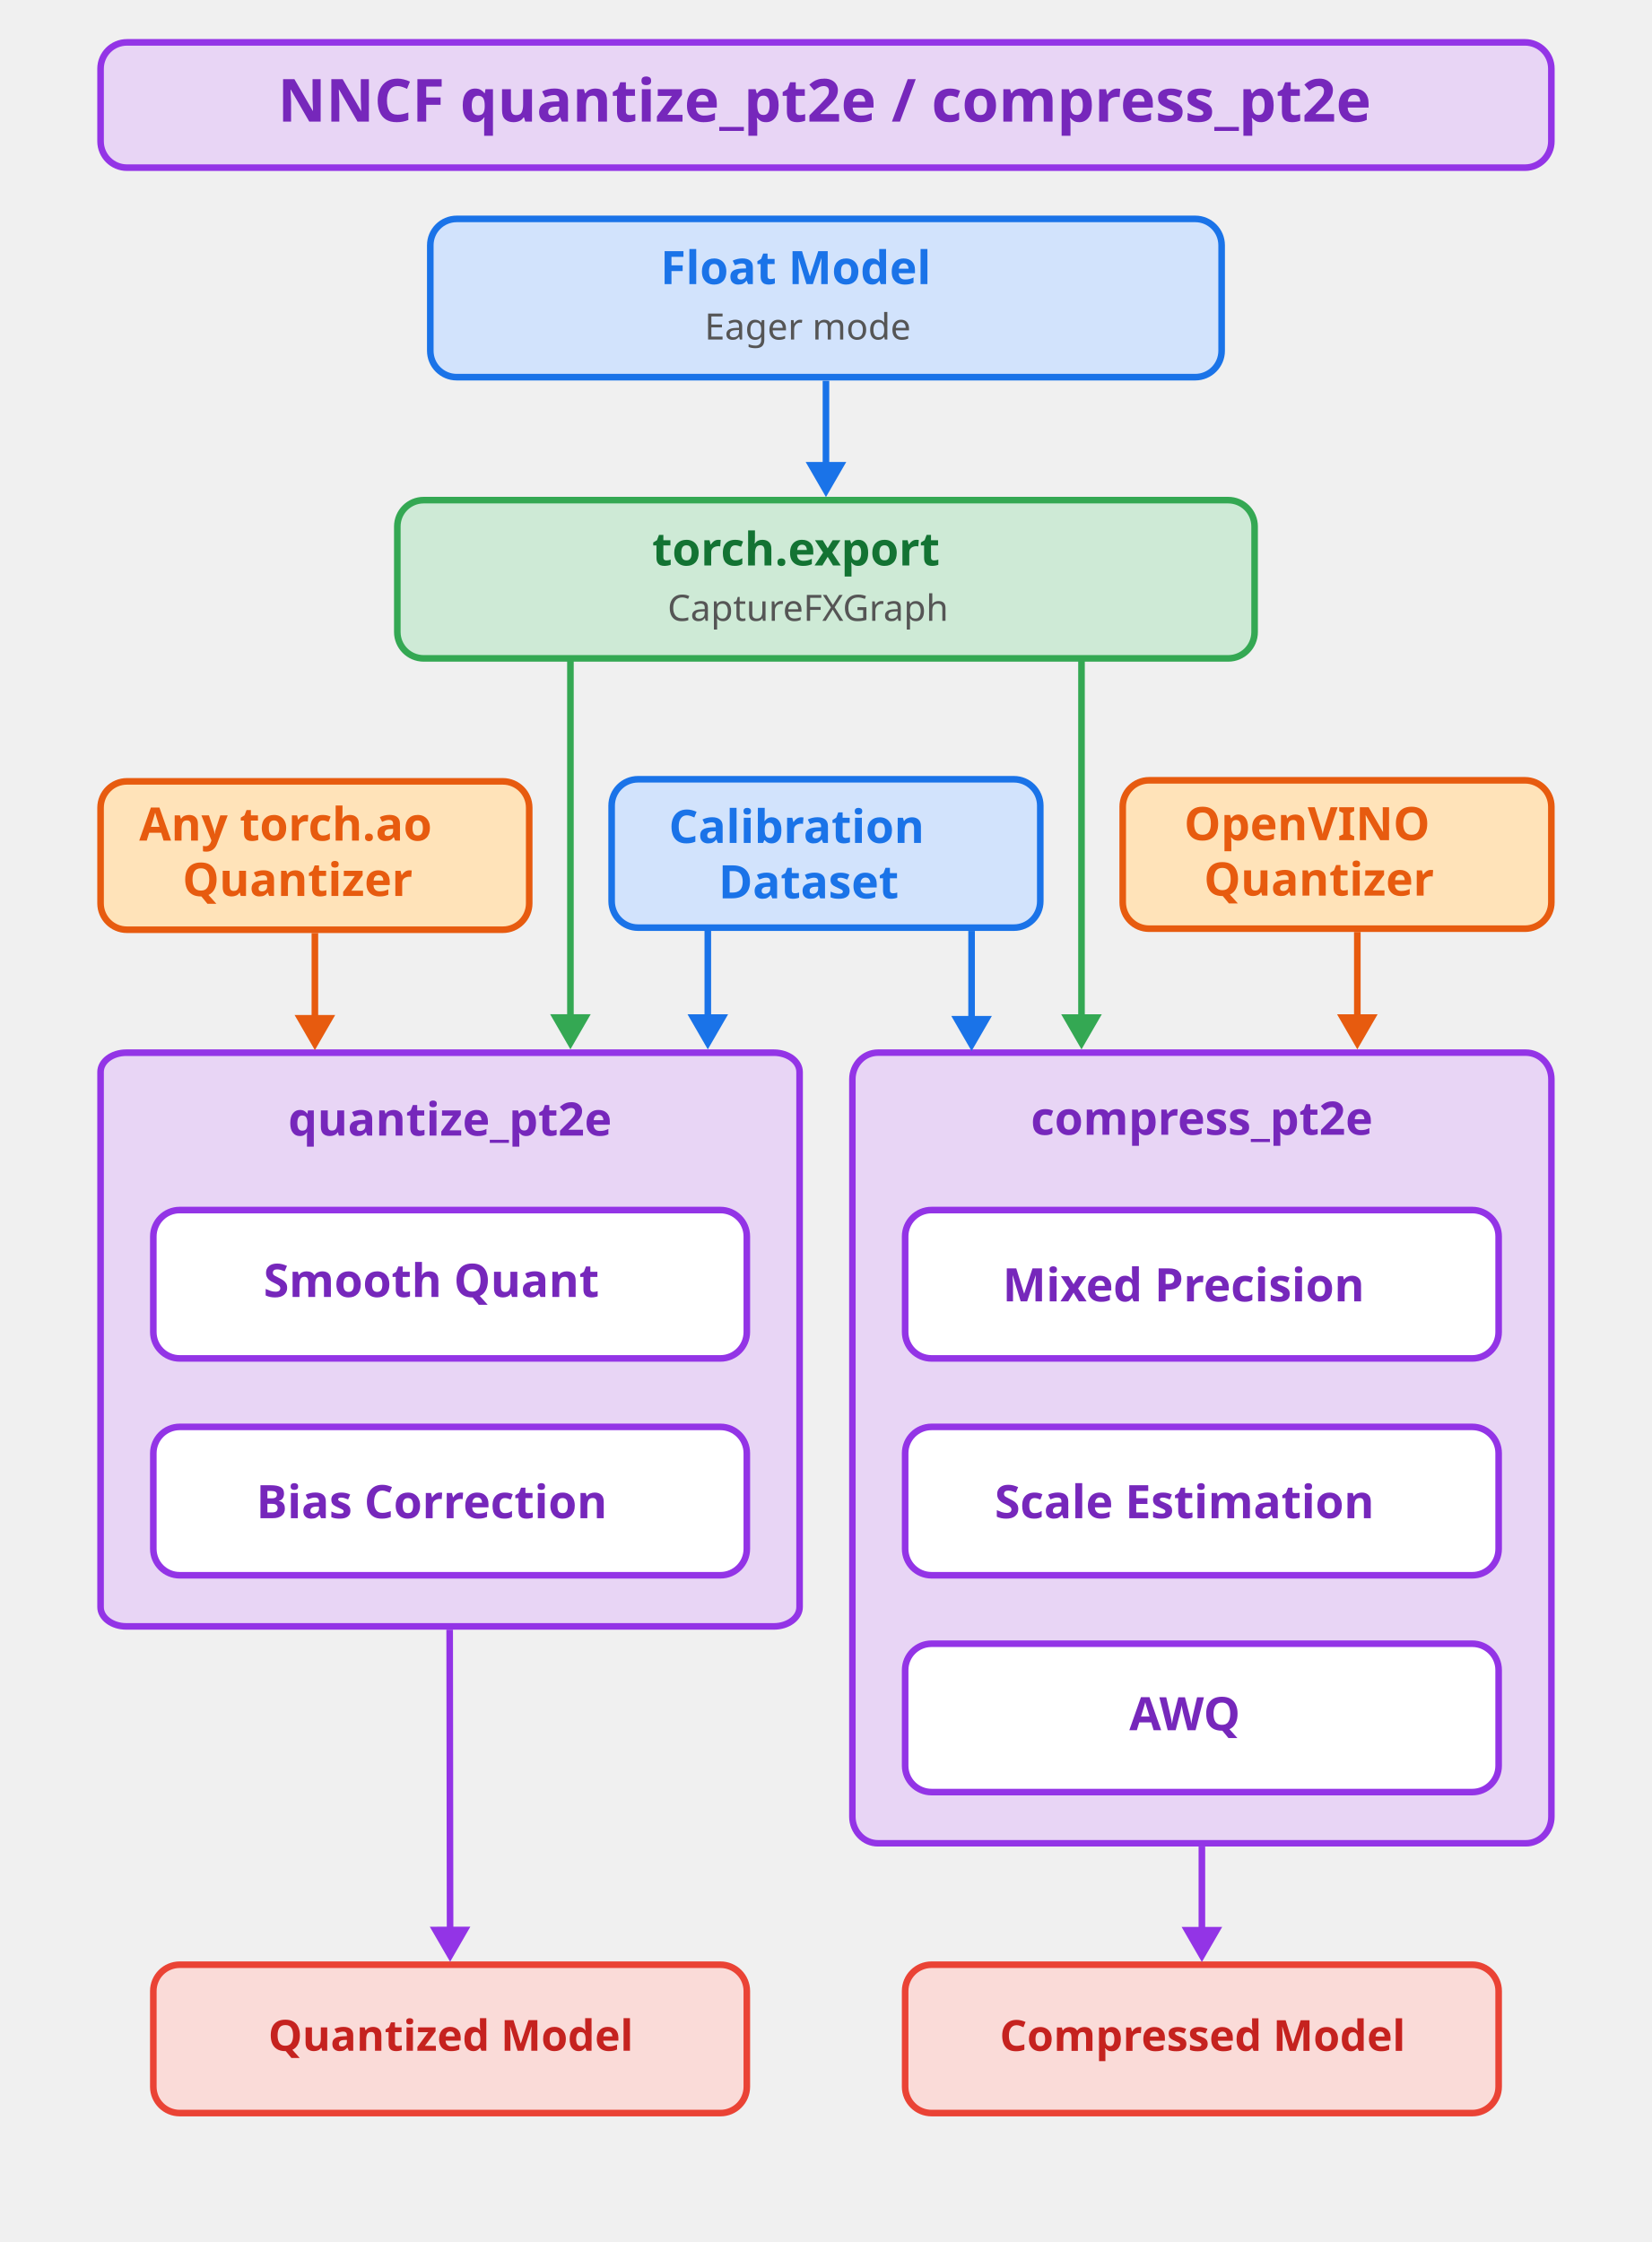
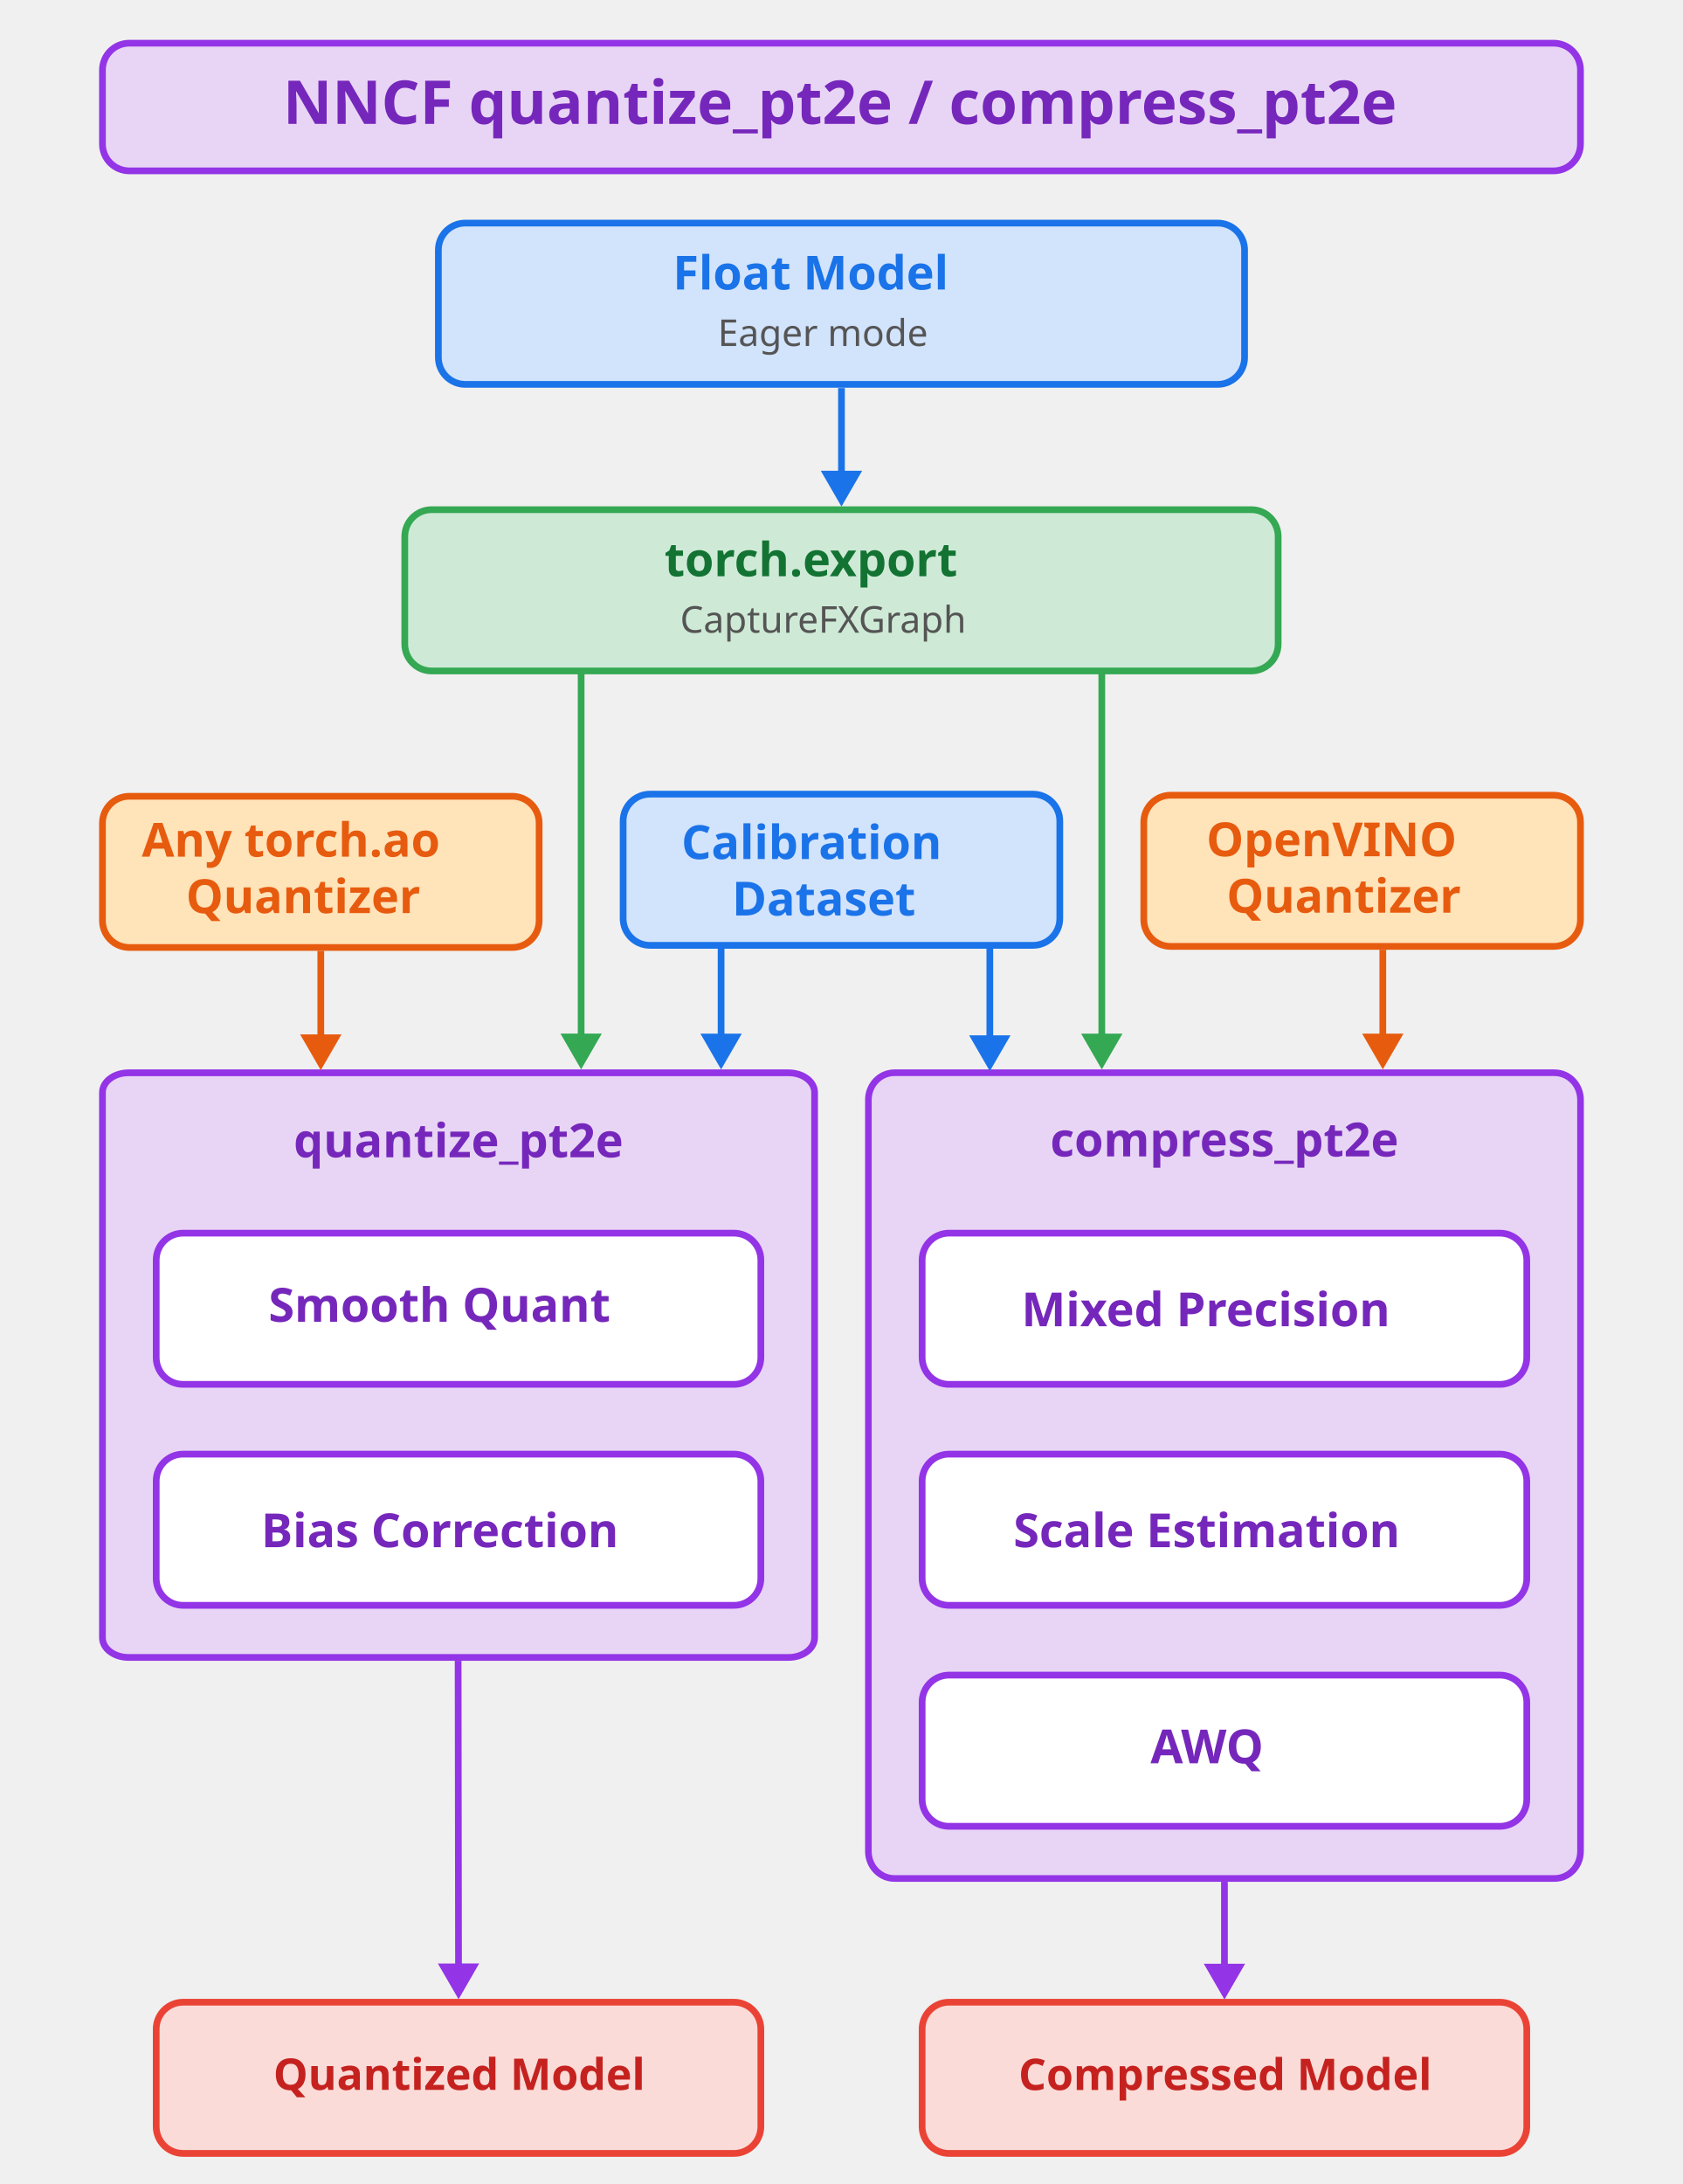
- <svg xmlns="http://www.w3.org/2000/svg" width="501" height="680" viewBox="0 0 501 680" version="1.1" id="svg43" xml:space="preserve">
+ <svg xmlns="http://www.w3.org/2000/svg" width="501" height="650" viewBox="0 0 501 650" version="1.1" id="svg43" xml:space="preserve">
  <defs id="defs3">
    <rect x="52.5" y="274.5" width="166.5" height="32" id="rect11" />
    <marker style="overflow:visible" id="marker9" refX="0" refY="0" orient="auto-start-reverse" markerWidth="1" markerHeight="1" viewBox="0 0 1 1" preserveAspectRatio="xMidYMid">
      <path transform="scale(0.5)" style="fill:context-stroke;fill-rule:evenodd;stroke:context-stroke;stroke-width:1pt" d="M 5.77,0 -2.88,5 V -5 Z" id="path9" />
    </marker>
    <marker style="overflow:visible" id="Triangle" refX="0" refY="0" orient="auto-start-reverse" markerWidth="1" markerHeight="1" viewBox="0 0 1 1" preserveAspectRatio="xMidYMid" markerUnits="strokeWidth">
      <path transform="scale(0.5)" style="fill:context-stroke;fill-rule:evenodd;stroke:context-stroke;stroke-width:1pt" d="M 5.77,0 -2.88,5 V -5 Z" id="path135" />
    </marker>
    <rect x="-123.297" y="150.635" width="42.959" height="33.474" id="rect10" />
    <rect x="87.026" y="267.679" width="79.223" height="11.403" id="rect52" />
    <marker id="arrowhead" markerWidth="10" markerHeight="7" refX="10" refY="3.5" orient="auto" fill="#444444" viewBox="0 0 10 7" preserveAspectRatio="xMidYMid">
-       <polygon points="0,0 10,3.5 0,7 " id="polygon1" />
+       <polygon points="0,7 0,0 10,3.5 " id="polygon1" />
    </marker>
    <marker id="arrowhead-green" markerWidth="10" markerHeight="7" refX="10" refY="3.5" orient="auto" fill="#137333">
-       <polygon points="0,0 10,3.5 0,7 " id="polygon2" />
+       <polygon points="0,7 0,0 10,3.5 " id="polygon2" />
    </marker>
    <marker id="arrowhead-purple" markerWidth="10" markerHeight="7" refX="10" refY="3.5" orient="auto" fill="#7627bb" viewBox="0 0 10 7" preserveAspectRatio="xMidYMid">
-       <polygon points="0,0 10,3.5 0,7 " id="polygon3" />
+       <polygon points="0,7 0,0 10,3.5 " id="polygon3" />
    </marker>
    <marker style="overflow:visible" id="marker9-9" refX="0" refY="0" orient="auto-start-reverse" markerWidth="1" markerHeight="1" viewBox="0 0 1 1" preserveAspectRatio="xMidYMid">
      <path transform="scale(0.5)" style="fill:context-stroke;fill-rule:evenodd;stroke:context-stroke;stroke-width:1pt" d="M 5.77,0 -2.88,5 V -5 Z" id="path9-8" />
    </marker>
    <marker style="overflow:visible" id="marker9-2" refX="0" refY="0" orient="auto-start-reverse" markerWidth="1" markerHeight="1" viewBox="0 0 1 1" preserveAspectRatio="xMidYMid">
      <path transform="scale(0.5)" style="fill:context-stroke;fill-rule:evenodd;stroke:context-stroke;stroke-width:1pt" d="M 5.77,0 -2.88,5 V -5 Z" id="path9-86" />
    </marker>
    <marker style="overflow:visible" id="marker9-2-4-0" refX="0" refY="0" orient="auto-start-reverse" markerWidth="1" markerHeight="1" viewBox="0 0 1 1" preserveAspectRatio="xMidYMid">
      <path transform="scale(0.5)" style="fill:context-stroke;fill-rule:evenodd;stroke:context-stroke;stroke-width:1pt" d="M 5.77,0 -2.88,5 V -5 Z" id="path9-86-8-9" />
    </marker>
    <marker style="overflow:visible" id="marker9-2-6" refX="0" refY="0" orient="auto-start-reverse" markerWidth="1" markerHeight="1" viewBox="0 0 1 1" preserveAspectRatio="xMidYMid">
      <path transform="scale(0.5)" style="fill:context-stroke;fill-rule:evenodd;stroke:context-stroke;stroke-width:1pt" d="M 5.77,0 -2.88,5 V -5 Z" id="path9-86-1" />
    </marker>
    <marker style="overflow:visible" id="marker9-2-6-6" refX="0" refY="0" orient="auto-start-reverse" markerWidth="1" markerHeight="1" viewBox="0 0 1 1" preserveAspectRatio="xMidYMid">
      <path transform="scale(0.5)" style="fill:context-stroke;fill-rule:evenodd;stroke:context-stroke;stroke-width:1pt" d="M 5.77,0 -2.88,5 V -5 Z" id="path9-86-1-0" />
    </marker>
  </defs>
  <rect x="30.5" y="12.849" width="440" height="38" rx="8" ry="8" fill="#e8d5f5" stroke="#9334e6" stroke-width="1.5" id="rect4" style="stroke-width:2;stroke-dasharray:none" />
  <text x="250.034" y="36.876" text-anchor="middle" font-family="sans-serif" font-size="18px" font-weight="bold" fill="#7627bb" id="text4">NNCF quantize_pt2e / compress_pt2e</text>
  <text xml:space="preserve" style="writing-mode:lr-tb;direction:ltr;fill:#ffffff" x="189.277" y="354.365" id="text43">
    <tspan id="tspan43" x="189.277" y="354.365" />
  </text>
  <text xml:space="preserve" style="writing-mode:lr-tb;direction:ltr;fill:#ffffff" x="207.951" y="347.999" id="text44">
    <tspan id="tspan44" x="207.951" y="347.999" />
  </text>
  <text xml:space="preserve" style="writing-mode:lr-tb;direction:ltr;fill:#ffffff;stroke:#9334e6;stroke-opacity:1" x="418.923" y="275.481" id="text46">
    <tspan id="tspan46" x="418.923" y="275.481" />
  </text>
  <text xml:space="preserve" style="writing-mode:lr-tb;direction:ltr;fill:#ffffff;stroke:#9334e6;stroke-opacity:1" x="411.121" y="286.284" id="text47">
    <tspan id="tspan47" x="411.121" y="286.284" />
  </text>
  <text xml:space="preserve" id="text52" style="font-style:normal;font-variant:normal;font-weight:normal;font-stretch:normal;font-size:10px;font-family:sans-serif;-inkscape-font-specification:'sans-serif, Normal';font-variant-ligatures:normal;font-variant-caps:normal;font-variant-numeric:normal;font-variant-east-asian:normal;writing-mode:lr-tb;direction:ltr;white-space:pre;shape-inside:url(#rect52);display:inline;fill:#ffffff;stroke:#9334e6;stroke-width:2;stroke-dasharray:none;stroke-opacity:1" />
  <text xml:space="preserve" style="font-style:normal;font-variant:normal;font-weight:normal;font-stretch:normal;font-size:11px;font-family:Sans;-inkscape-font-specification:'Sans, Normal';font-variant-ligatures:normal;font-variant-caps:normal;font-variant-numeric:normal;font-variant-east-asian:normal;writing-mode:tb-rl;direction:rtl;fill:#555555;fill-opacity:1;stroke:#9334e6;stroke-width:2" x="296.806" y="162.211" id="text5">
    <tspan id="tspan5" x="296.806" y="162.211" />
  </text>
  <text xml:space="preserve" id="text10" style="font-style:normal;font-variant:normal;font-weight:normal;font-stretch:normal;font-size:11px;line-height:1.2;font-family:sans-serif;-inkscape-font-specification:'sans-serif, Normal';font-variant-ligatures:normal;font-variant-caps:normal;font-variant-numeric:normal;font-variant-east-asian:normal;writing-mode:tb-rl;direction:rtl;white-space:pre;shape-inside:url(#rect10);display:inline;fill:#555555;fill-opacity:1;stroke:#9334e6;stroke-width:2" />
  <rect x="30.5" y="236.986" width="130" height="45" ry="8" fill="#e8d5f5" stroke="#9334e6" stroke-width="3.495" id="rect29-1-5" style="fill:#ffe3b9;fill-opacity:1;stroke:#e75b0f;stroke-width:2;stroke-dasharray:none;stroke-opacity:1" rx="8" />
  <rect x="130.5" y="66.392" width="240" height="48" rx="8" ry="8" fill="#d2e3fc" stroke="#1a73e8" stroke-width="2" id="rect17" />
  <rect x="185.5" y="236.352" width="130" height="45" rx="8" ry="8" fill="#d2e3fc" stroke="#1a73e8" stroke-width="2" id="rect17-4" />
  <text x="250.432" y="86.174" text-anchor="middle" font-family="sans-serif" font-size="14px" font-weight="bold" fill="#1a73e8" id="text18" style="font-style:normal;font-variant:normal;font-weight:bold;font-stretch:normal;font-size:14px;line-height:1.2;font-family:sans-serif;-inkscape-font-specification:'sans-serif, Bold';font-variant-ligatures:normal;font-variant-caps:normal;font-variant-numeric:normal;font-variant-east-asian:normal;text-anchor:middle;fill:#1a73e8">
    <tspan id="tspan3" x="250.432" y="86.174" style="line-height:1.2">Float Model</tspan>
    <tspan id="tspan4" x="250.432" y="102.974" style="font-style:normal;font-variant:normal;font-weight:normal;font-stretch:normal;font-size:11px;line-height:1.2;font-family:Sans;-inkscape-font-specification:'Sans, Normal';font-variant-ligatures:normal;font-variant-caps:normal;font-variant-numeric:normal;font-variant-east-asian:normal;fill:#555555;fill-opacity:1">Eager mode</tspan>
  </text>
  <rect x="120.5" y="151.689" width="260" height="48" rx="8" ry="8" fill="#ceead6" stroke="#34a853" stroke-width="2" id="rect19" />
  <text x="250.507" y="171.501" text-anchor="middle" font-family="sans-serif" font-size="14px" font-weight="bold" fill="#137333" id="text20" style="font-weight:bold;font-size:14px;line-height:1.2;font-family:sans-serif;text-anchor:middle;fill:#137333">
    <tspan id="tspan6" x="250.507" y="171.501">torch.export</tspan>
    <tspan id="tspan7" x="250.507" y="188.301" style="font-style:normal;font-variant:normal;font-weight:normal;font-stretch:normal;font-size:11px;font-family:sans-serif;-inkscape-font-specification:'sans-serif, Normal';font-variant-ligatures:normal;font-variant-caps:normal;font-variant-numeric:normal;font-variant-east-asian:normal;fill:#555555;fill-opacity:1">CaptureFXGraph</tspan>
  </text>
  <text x="95.719" y="254.951" text-anchor="middle" font-family="sans-serif" font-size="14px" font-weight="bold" fill="#137333" id="text20-8" style="font-style:normal;font-variant:normal;font-weight:bold;font-stretch:normal;font-size:14px;line-height:1.2;font-family:Sans;-inkscape-font-specification:'Sans, Bold';font-variant-ligatures:normal;font-variant-caps:normal;font-variant-numeric:normal;font-variant-east-asian:normal;text-align:center;text-anchor:middle;fill:#e75b0f;fill-opacity:1">
    <tspan id="tspan15" x="95.719" y="254.951">Any torch.ao</tspan>
    <tspan id="tspan16" x="95.719" y="271.751">Quantizer</tspan>
  </text>
  <path style="fill:none;fill-rule:evenodd;stroke:#1a73e8;stroke-width:2;stroke-linecap:butt;stroke-linejoin:miter;stroke-dasharray:none;stroke-opacity:1;marker-end:url(#marker9)" d="m 250.5,115.491 v 28.169" id="path3" />
  <rect x="30.5" y="319.283" width="212" height="174" rx="7.78" ry="5.855" fill="#e8d5f5" stroke="#9334e6" stroke-width="3.495" id="rect29-1" style="stroke:#9334e6;stroke-width:2;stroke-dasharray:none;stroke-opacity:1" />
  <rect x="340.5" y="236.669" width="130" height="45" rx="8" ry="8" fill="#e8d5f5" stroke="#9334e6" stroke-width="3.495" id="rect29-1-5-8" style="fill:#ffe3b9;fill-opacity:1;stroke:#e75b0f;stroke-width:2;stroke-dasharray:none;stroke-opacity:1" />
  <rect style="fill:#ffffff;stroke:#9334e6;stroke-width:2;stroke-dasharray:none;stroke-opacity:1" id="rect47-9" width="180" height="45" x="46.5" y="367.009" rx="8" ry="8" />
  <text x="136.281" y="393.375" text-anchor="middle" font-family="sans-serif" font-size="14px" font-weight="bold" fill="#7627bb" id="text30-5-2" style="font-style:normal;font-variant:normal;font-weight:bold;font-stretch:normal;font-size:14px;font-family:sans-serif;-inkscape-font-specification:'sans-serif, Bold';font-variant-ligatures:normal;font-variant-caps:normal;font-variant-numeric:normal;font-variant-east-asian:normal;text-anchor:middle;fill:#7627bb">
    <tspan id="tspan60" x="136.281" y="393.375">Smooth Quant</tspan>
  </text>
  <rect style="fill:#ffffff;stroke:#9334e6;stroke-width:2;stroke-dasharray:none;stroke-opacity:1" id="rect47-9-5" width="180" height="45" x="46.5" y="432.775" rx="8" ry="8" />
  <text x="136.401" y="460.474" text-anchor="middle" font-family="sans-serif" font-size="14px" font-weight="bold" fill="#7627bb" id="text30-5-2-4" style="font-style:normal;font-variant:normal;font-weight:bold;font-stretch:normal;font-size:14px;font-family:sans-serif;-inkscape-font-specification:'sans-serif, Bold';font-variant-ligatures:normal;font-variant-caps:normal;font-variant-numeric:normal;font-variant-east-asian:normal;text-anchor:middle;fill:#7627bb">
    <tspan id="tspan61" x="136.401" y="460.474">Bias Correction</tspan>
  </text>
  <text x="136.479" y="344.427" text-anchor="middle" font-family="sans-serif" font-size="14px" font-weight="bold" fill="#7627bb" id="text22">quantize_pt2e</text>
  <rect x="46.5" y="595.898" width="180" height="45" rx="8" ry="8" fill="#fadbd8" stroke="#ea4335" stroke-width="2.037" id="rect28" style="stroke-width:2;stroke-dasharray:none" />
  <rect x="274.513" y="595.898" width="180" rx="8" ry="8" fill="#fadbd8" stroke="#ea4335" stroke-width="2.037" id="rect28-3" height="45" style="stroke-width:2;stroke-dasharray:none" />
  <text x="136.713" y="621.987" text-anchor="middle" font-family="sans-serif" font-size="13px" font-weight="bold" fill="#c5221f" id="text29">Quantized Model</text>
  <rect x="258.513" y="319.27" width="212" height="239.799" rx="7.733" ry="8.068" fill="#e8d5f5" stroke="#9334e6" stroke-width="3.495" id="rect29" style="stroke:#9334e6;stroke-width:1.975;stroke-dasharray:none;stroke-opacity:1" />
  <text x="364.725" y="622.028" text-anchor="middle" font-family="sans-serif" font-size="13px" font-weight="bold" fill="#c5221f" id="text37">Compressed Model</text>
  <text x="405.5" y="254.828" text-anchor="middle" font-family="sans-serif" font-size="14px" font-weight="bold" fill="#137333" id="text20-8-7" style="font-style:normal;font-variant:normal;font-weight:bold;font-stretch:normal;font-size:14px;line-height:1.2;font-family:sans-serif;-inkscape-font-specification:'sans-serif, Bold';font-variant-ligatures:normal;font-variant-caps:normal;font-variant-numeric:normal;font-variant-east-asian:normal;text-align:center;text-anchor:middle;fill:#e75b0f;fill-opacity:1">
    <tspan id="tspan17" x="405.5" y="254.828">OpenVINO</tspan>
    <tspan id="tspan18" x="405.5" y="271.628">Quantizer</tspan>
  </text>
  <text x="250.698" y="255.664" text-anchor="middle" font-family="sans-serif" font-size="14px" font-weight="bold" fill="#137333" id="text20-8-7-4" style="font-style:normal;font-variant:normal;font-weight:bold;font-stretch:normal;font-size:14px;line-height:1.2;font-family:sans-serif;-inkscape-font-specification:'sans-serif, Bold';font-variant-ligatures:normal;font-variant-caps:normal;font-variant-numeric:normal;font-variant-east-asian:normal;text-align:center;text-anchor:middle;fill:#1a73e8;fill-opacity:1">
    <tspan id="tspan19" x="250.698" y="255.664">Calibration</tspan>
    <tspan id="tspan20" x="250.698" y="272.464">Dataset</tspan>
  </text>
  <rect style="fill:#ffffff;stroke:#9334e6;stroke-width:2;stroke-dasharray:none;stroke-opacity:1" id="rect47" width="180" height="45" x="274.513" y="367.009" rx="8" ry="8" />
  <rect style="fill:#ffffff;stroke:#9334e6;stroke-width:2;stroke-dasharray:none;stroke-opacity:1" id="rect47-8" width="180" height="45" x="274.513" y="432.775" rx="8" ry="8" />
  <text x="364.499" y="344.167" text-anchor="middle" font-family="sans-serif" font-size="14px" font-weight="bold" fill="#7627bb" id="text30">compress_pt2e</text>
  <rect style="fill:#ffffff;stroke:#9334e6;stroke-width:2;stroke-dasharray:none;stroke-opacity:1" id="rect47-8-7" width="180" height="45" x="274.513" y="498.541" rx="8" ry="8" />
  <text x="364.69" y="460.474" text-anchor="middle" font-family="sans-serif" font-size="14px" font-weight="bold" fill="#7627bb" id="text30-5" style="font-style:normal;font-variant:normal;font-weight:bold;font-stretch:normal;font-size:14px;font-family:sans-serif;-inkscape-font-specification:'sans-serif, Bold';font-variant-ligatures:normal;font-variant-caps:normal;font-variant-numeric:normal;font-variant-east-asian:normal;text-anchor:middle;fill:#7627bb">
    <tspan id="tspan58" x="364.69" y="460.474">Scale Estimation</tspan>
  </text>
  <text x="364.783" y="524.784" text-anchor="middle" font-family="sans-serif" font-size="14px" font-weight="bold" fill="#7627bb" id="text30-5-7" style="font-style:normal;font-variant:normal;font-weight:bold;font-stretch:normal;font-size:14px;font-family:sans-serif;-inkscape-font-specification:'sans-serif, Bold';font-variant-ligatures:normal;font-variant-caps:normal;font-variant-numeric:normal;font-variant-east-asian:normal;text-anchor:middle;fill:#7627bb">
    <tspan id="tspan59" x="364.783" y="524.784">AWQ</tspan>
  </text>
  <text x="364.414" y="394.708" text-anchor="middle" font-family="sans-serif" font-size="14px" font-weight="bold" fill="#7627bb" id="text30-5-7-4" style="font-style:normal;font-variant:normal;font-weight:bold;font-stretch:normal;font-size:14px;font-family:sans-serif;-inkscape-font-specification:'sans-serif, Bold';font-variant-ligatures:normal;font-variant-caps:normal;font-variant-numeric:normal;font-variant-east-asian:normal;text-anchor:middle;fill:#7627bb">
    <tspan id="tspan1" x="364.414" y="394.708">Mixed Precision</tspan>
  </text>
  <path style="fill:none;fill-rule:evenodd;stroke:#9334e6;stroke-width:2;stroke-linecap:butt;stroke-linejoin:miter;stroke-dasharray:none;stroke-opacity:1;marker-end:url(#marker9)" d="m 136.379,494.284 0.125,93.63" id="path6" />
  <path style="fill:none;fill-rule:evenodd;stroke:#9334e6;stroke-width:2;stroke-linecap:butt;stroke-linejoin:miter;stroke-dasharray:none;stroke-opacity:1;marker-end:url(#Triangle)" d="m 364.513,560.056 v 27.933" id="path7" />
  <path style="fill:none;fill-rule:evenodd;stroke:#e75b0f;stroke-width:2;stroke-linecap:butt;stroke-linejoin:miter;stroke-dasharray:none;stroke-opacity:1;marker-end:url(#marker9)" d="m 95.5,282.986 v 28.417" id="path12" />
  <path style="fill:none;fill-rule:evenodd;stroke:#1a73e8;stroke-width:2;stroke-linecap:butt;stroke-linejoin:miter;stroke-dasharray:none;stroke-opacity:1;marker-end:url(#marker9-2)" d="m 214.666,281.845 v 29.336" id="path12-2" />
  <path style="fill:none;fill-rule:evenodd;stroke:#34a853;stroke-width:2;stroke-linecap:butt;stroke-linejoin:miter;stroke-dasharray:none;stroke-opacity:1;marker-end:url(#marker9-2-6)" d="M 173,199.689 V 311.161" id="path12-2-8" />
  <path style="fill:none;fill-rule:evenodd;stroke:#34a853;stroke-width:2;stroke-linecap:butt;stroke-linejoin:miter;stroke-dasharray:none;stroke-opacity:1;marker-end:url(#marker9-2-6-6)" d="M 328,199.708 V 311.18" id="path12-2-8-6" />
  <path style="fill:none;fill-rule:evenodd;stroke:#1a73e8;stroke-width:2;stroke-linecap:butt;stroke-linejoin:miter;stroke-dasharray:none;stroke-opacity:1;marker-end:url(#marker9-2-4-0)" d="m 294.666,282.352 v 29.336" id="path12-2-5-0" />
  <path style="fill:none;fill-rule:evenodd;stroke:#e75b0f;stroke-width:2;stroke-linecap:butt;stroke-linejoin:miter;stroke-dasharray:none;stroke-opacity:1;marker-end:url(#marker9-9)" d="m 411.655,282.669 v 28.501" id="path12-5" />
</svg>
